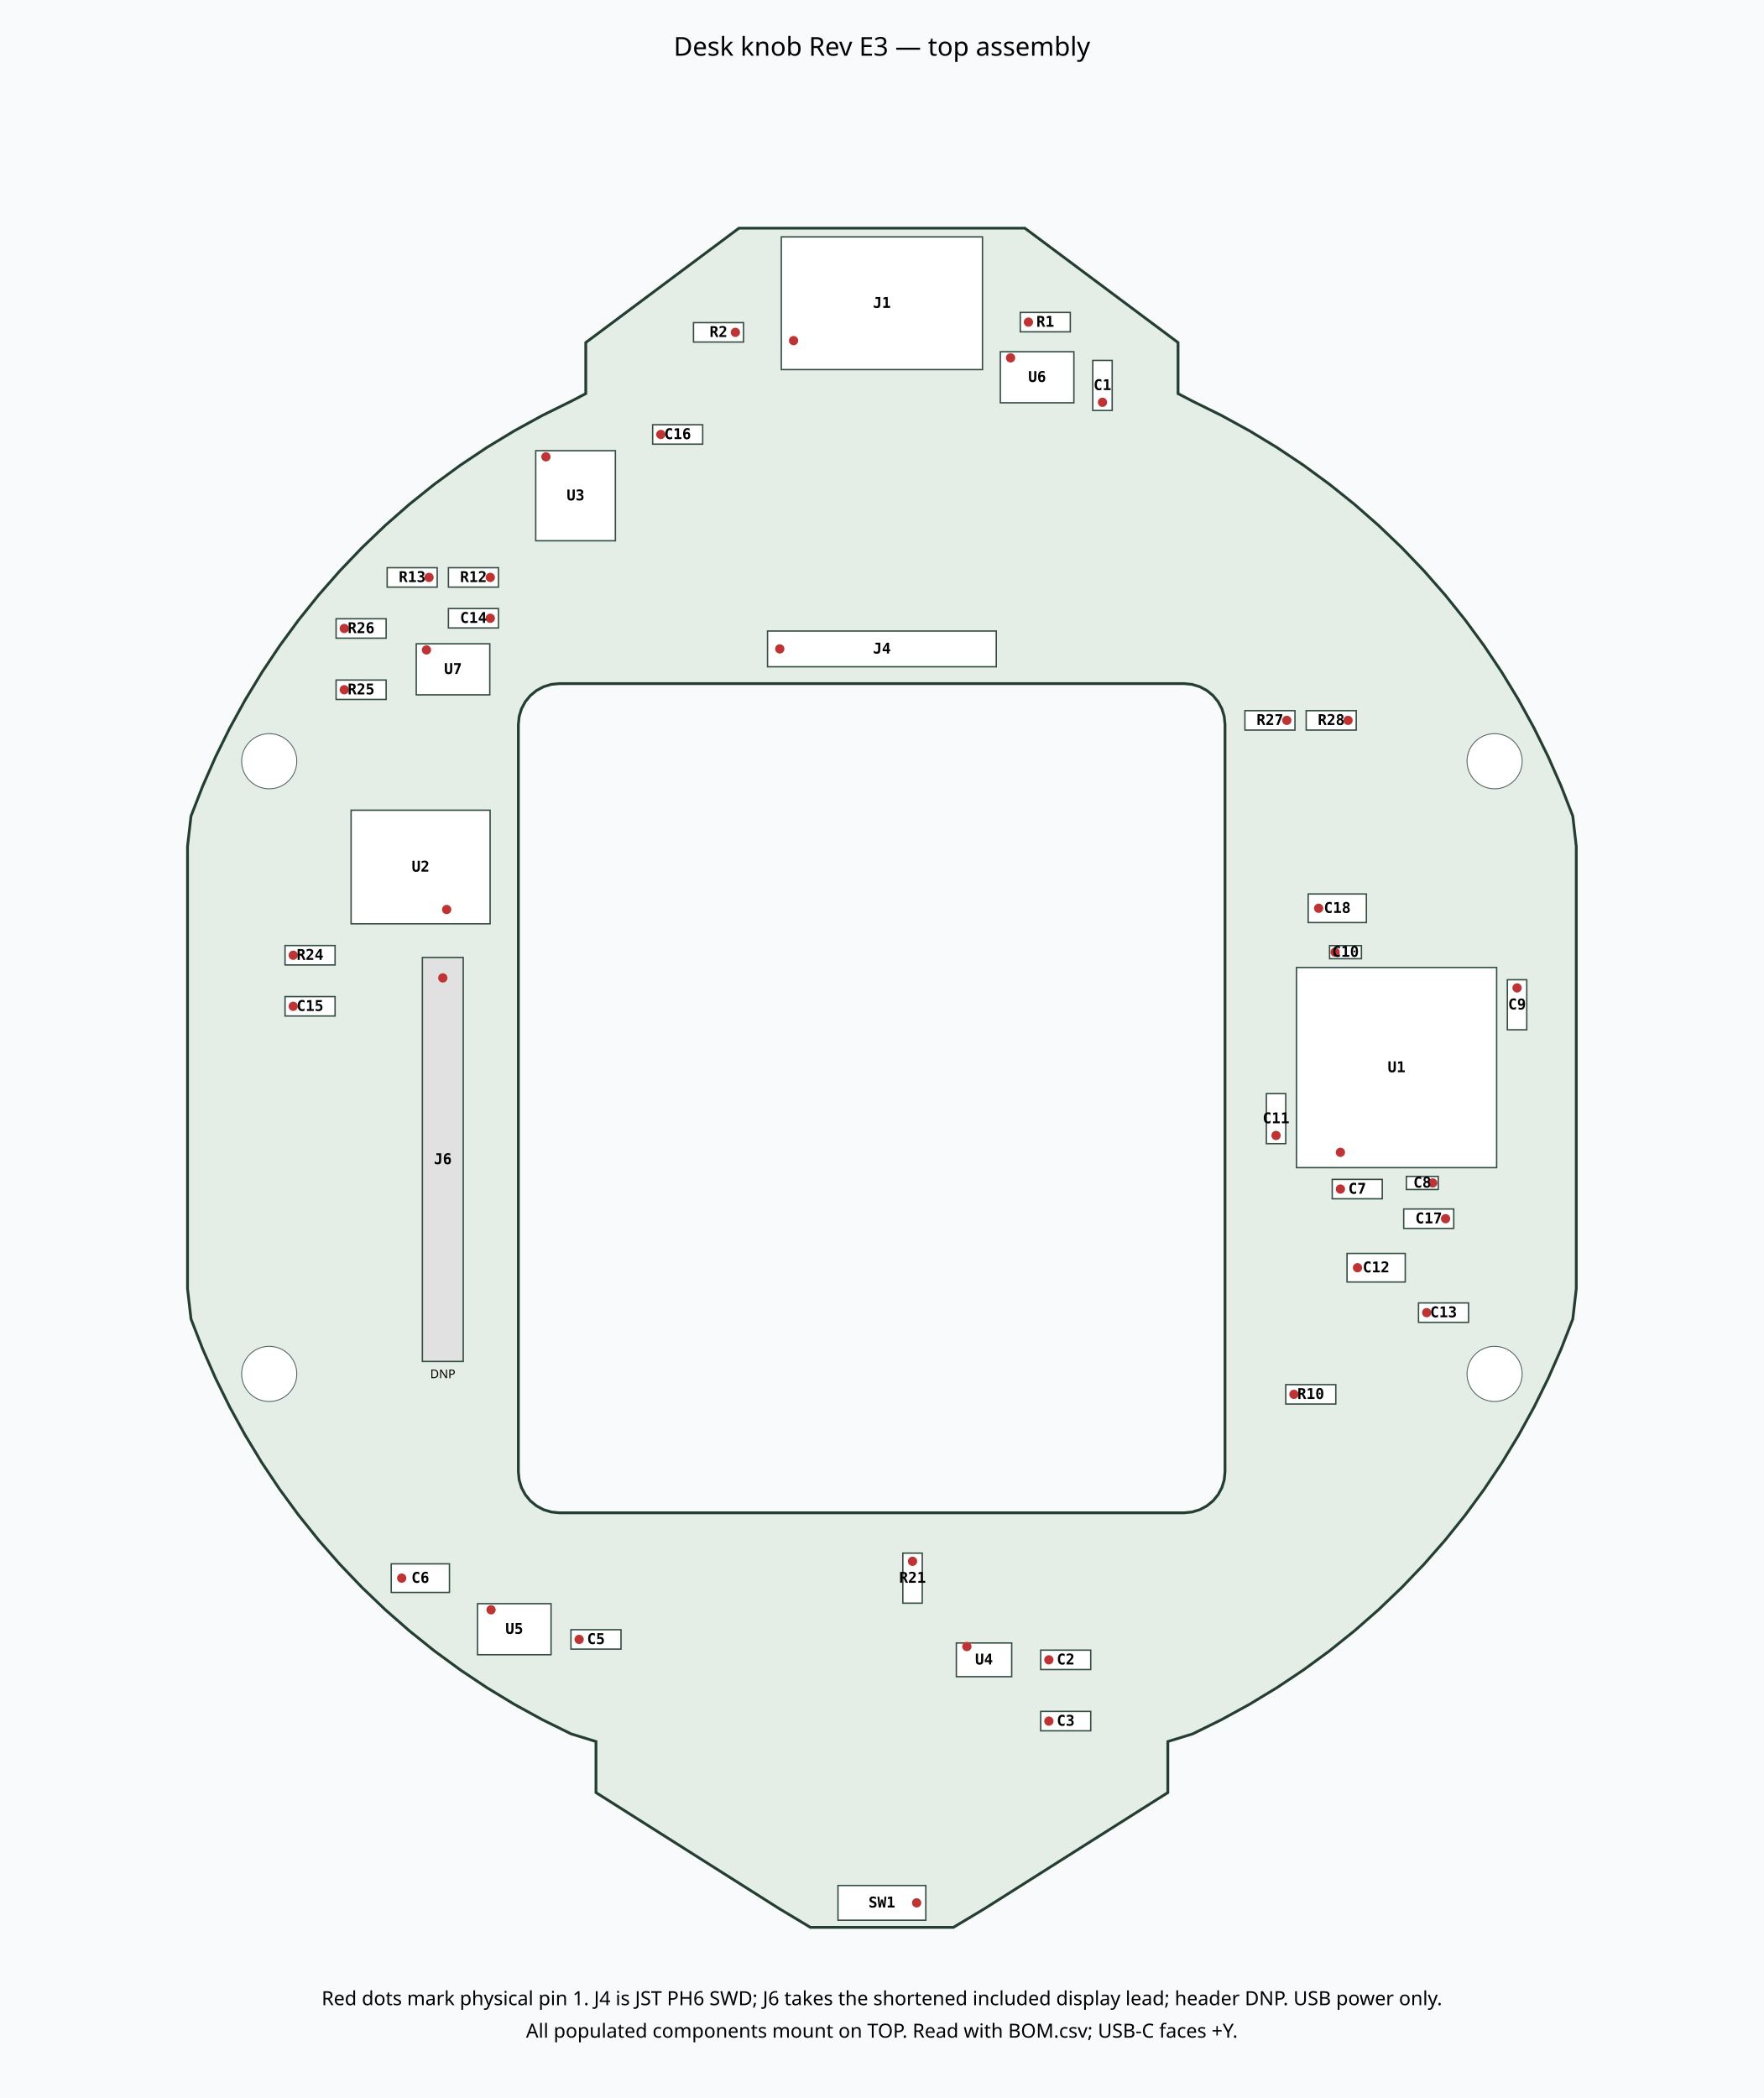
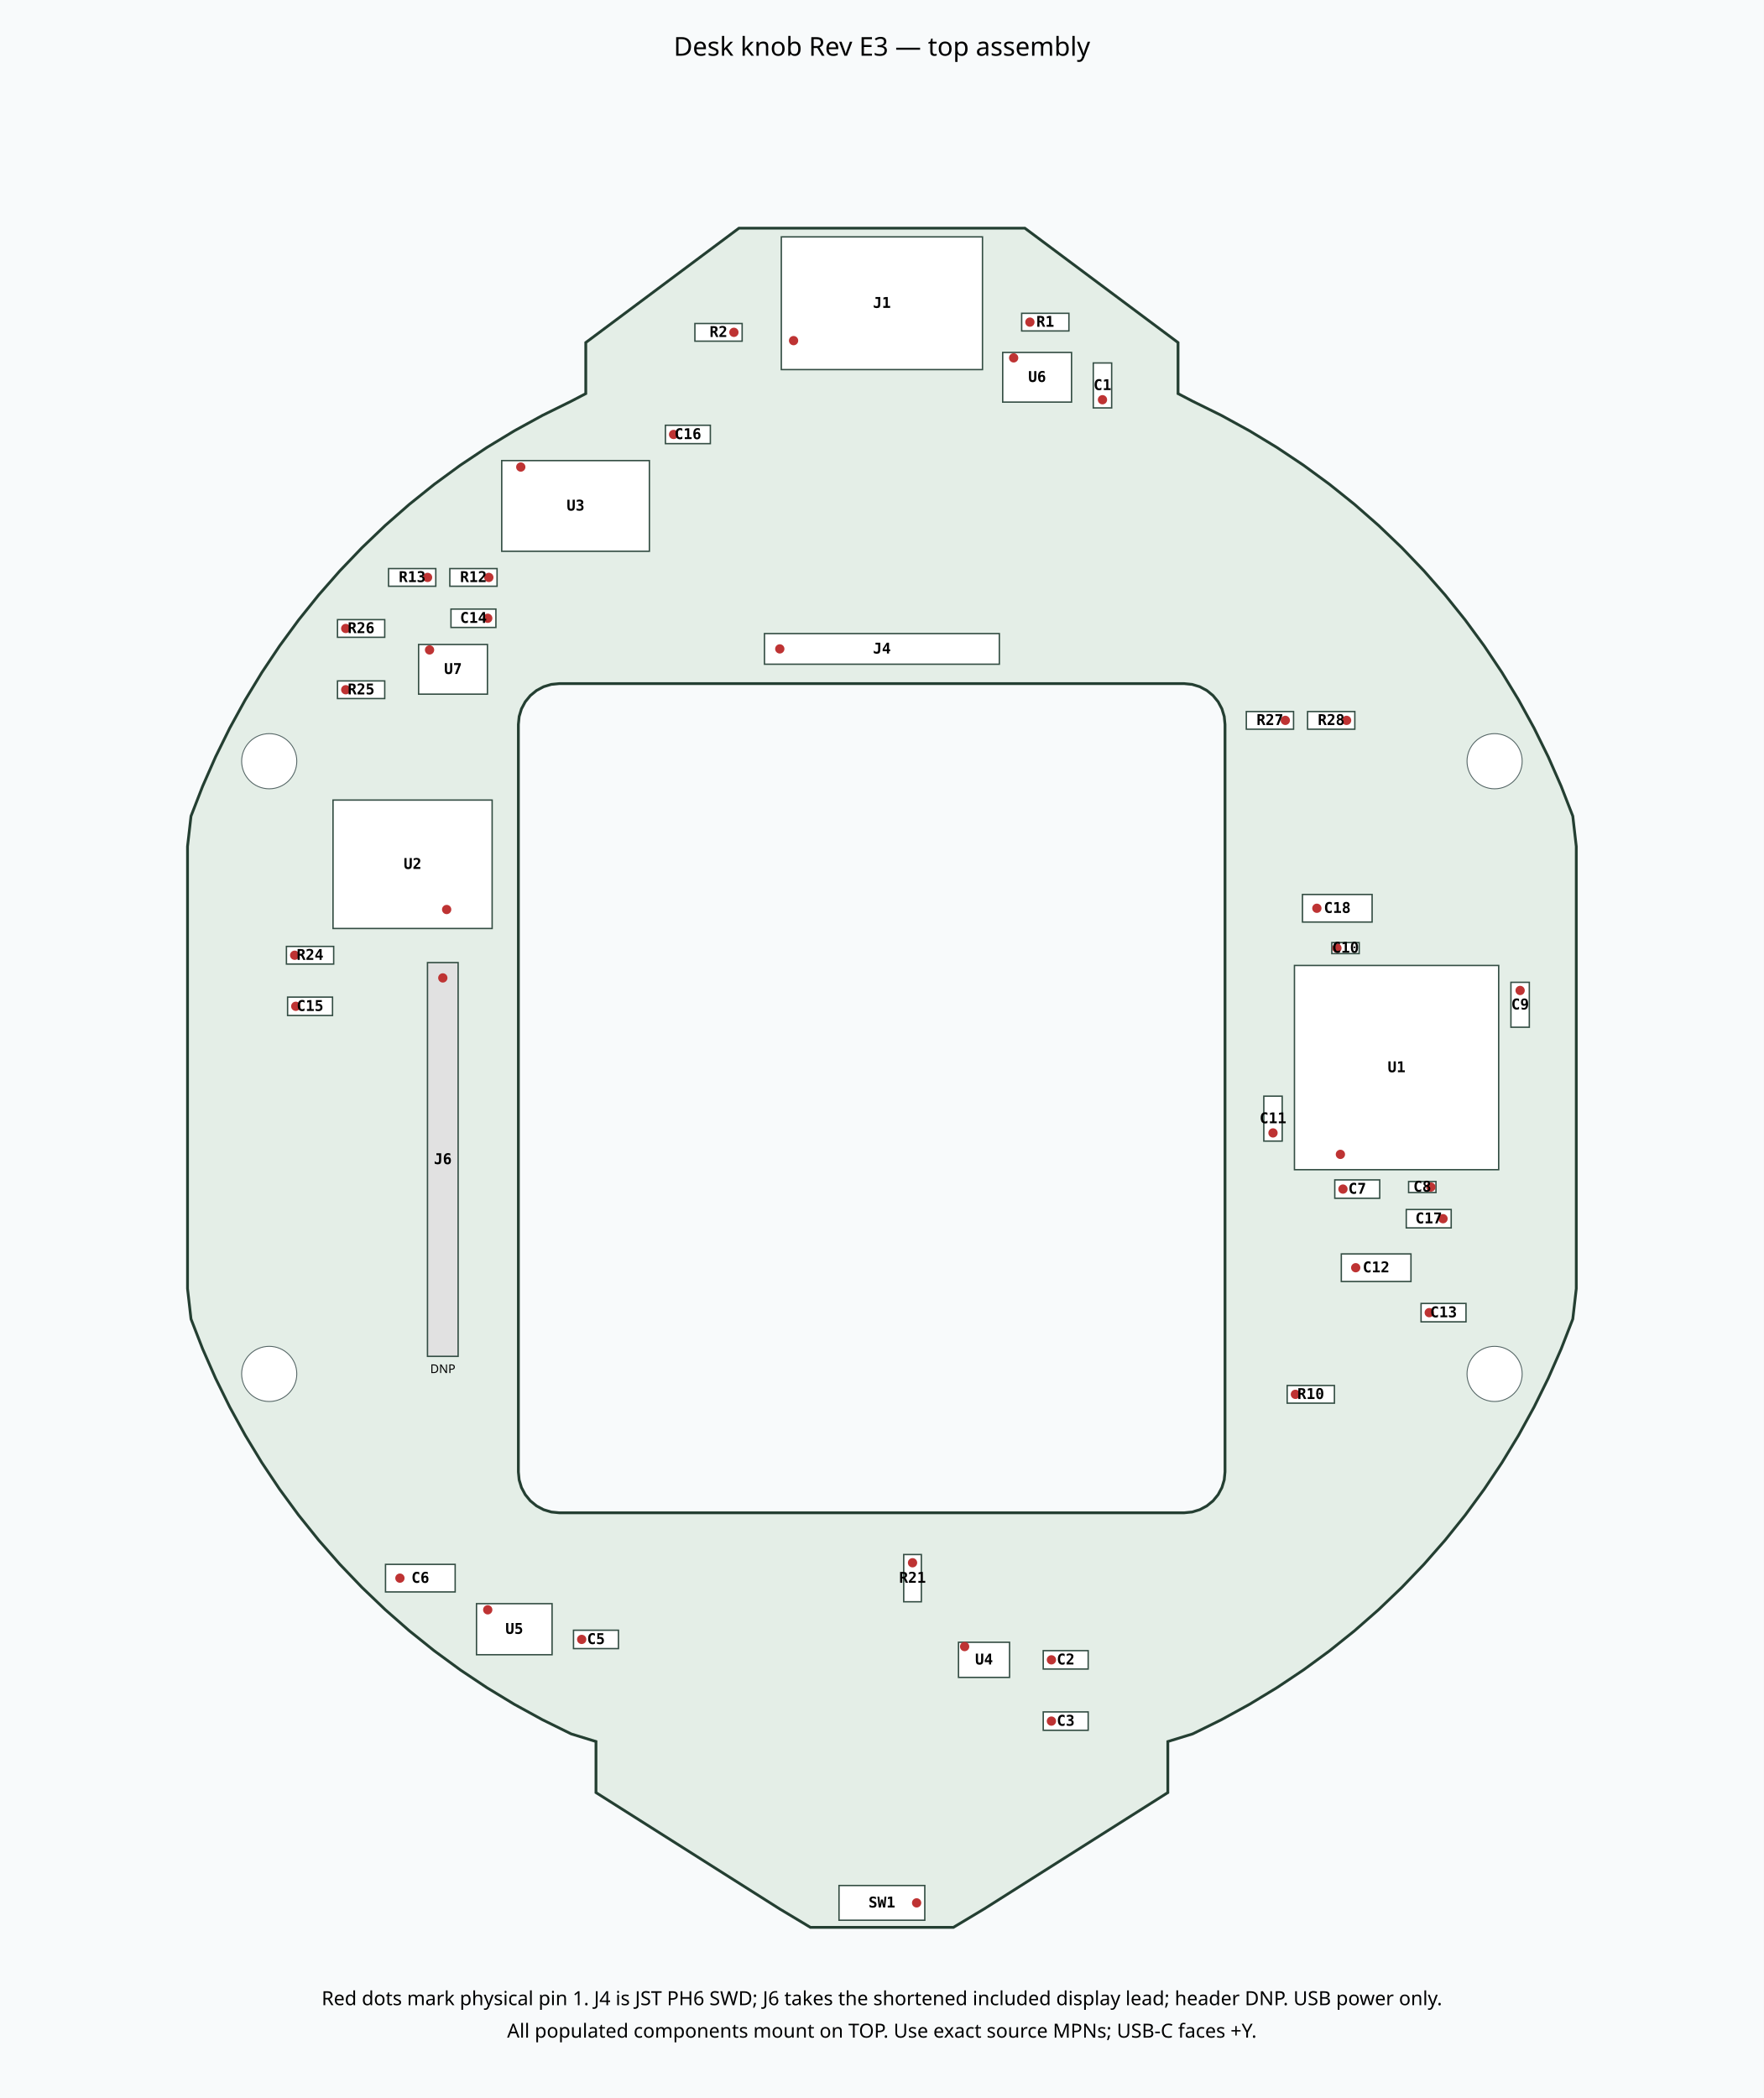
<svg xmlns="http://www.w3.org/2000/svg" width="1900" height="2260" viewBox="0 0 1900 2260">
  <rect width="1900" height="2260" fill="#f8fafb" />
  <text x="950" y="60" text-anchor="middle" font-family="sans-serif" font-size="28">Desk knob Rev E3 — top assembly</text>
  <path d="M 1698.000,1150.000 L 1698.000,1115.453 L 1698.000,1080.973 L 1698.000,1046.623 L 1698.000,1012.471 L 1698.000,978.580 L 1698.000,945.015 L 1698.000,911.841 L 1694.237,879.120 L 1681.713,846.915 L 1667.796,815.286 L 1652.513,784.295 L 1635.892,754.000 L 1617.966,724.459 L 1598.768,695.727 L 1578.336,667.861 L 1556.707,640.912 L 1533.924,614.933 L 1510.029,589.971 L 1485.067,566.076 L 1459.088,543.293 L 1432.139,521.664 L 1404.273,501.232 L 1375.541,482.034 L 1346.000,464.108 L 1315.705,447.487 L 1284.714,432.204 L 1269.000,424.000 L 1269.000,369.000 L 1104.000,245.800 L 796.000,245.800 L 631.000,369.000 L 631.000,424.000 L 615.286,432.204 L 584.295,447.487 L 554.000,464.108 L 524.459,482.034 L 495.727,501.232 L 467.861,521.664 L 440.912,543.293 L 414.933,566.076 L 389.971,589.971 L 366.076,614.933 L 343.293,640.912 L 321.664,667.861 L 301.232,695.727 L 282.034,724.459 L 264.108,754.000 L 247.487,784.295 L 232.204,815.286 L 218.287,846.915 L 205.763,879.120 L 202.000,911.841 L 202.000,945.015 L 202.000,978.580 L 202.000,1012.471 L 202.000,1046.623 L 202.000,1080.973 L 202.000,1115.453 L 202.000,1150.000 L 202.000,1184.547 L 202.000,1219.027 L 202.000,1253.377 L 202.000,1287.529 L 202.000,1321.420 L 202.000,1354.985 L 202.000,1388.159 L 205.763,1420.880 L 218.287,1453.085 L 232.204,1484.714 L 247.487,1515.705 L 264.108,1546.000 L 282.034,1575.541 L 301.232,1604.273 L 321.664,1632.139 L 343.293,1659.088 L 366.076,1685.067 L 389.971,1710.029 L 414.933,1733.924 L 440.912,1756.707 L 467.861,1778.336 L 495.727,1798.768 L 524.459,1817.966 L 554.000,1835.892 L 584.295,1852.513 L 615.286,1867.796 L 642.000,1876.000 L 642.000,1931.000 L 840.000,2056.400 L 873.000,2076.200 L 1027.000,2076.200 L 1060.000,2056.400 L 1258.000,1931.000 L 1258.000,1876.000 L 1284.714,1867.796 L 1315.705,1852.513 L 1346.000,1835.892 L 1375.541,1817.966 L 1404.273,1798.768 L 1432.139,1778.336 L 1459.088,1756.707 L 1485.067,1733.924 L 1510.029,1710.029 L 1533.924,1685.067 L 1556.707,1659.088 L 1578.336,1632.139 L 1598.768,1604.273 L 1617.966,1575.541 L 1635.892,1546.000 L 1652.513,1515.705 L 1667.796,1484.714 L 1681.713,1453.085 L 1694.237,1420.880 L 1698.000,1388.159 L 1698.000,1354.985 L 1698.000,1321.420 L 1698.000,1287.529 L 1698.000,1253.377 L 1698.000,1219.027 L 1698.000,1184.547 Z M 1319.600,780.400 L 1318.755,771.816 L 1316.251,763.562 L 1312.185,755.955 L 1306.713,749.287 L 1300.045,743.815 L 1292.438,739.749 L 1284.184,737.245 L 1275.600,736.400 L 602.400,736.400 L 593.816,737.245 L 585.562,739.749 L 577.955,743.815 L 571.287,749.287 L 565.815,755.955 L 561.749,763.562 L 559.245,771.816 L 558.400,780.400 L 558.400,1585.600 L 559.245,1594.184 L 561.749,1602.438 L 565.815,1610.045 L 571.287,1616.713 L 577.955,1622.185 L 585.562,1626.251 L 593.816,1628.755 L 602.400,1629.600 L 1275.600,1629.600 L 1284.184,1628.755 L 1292.438,1626.251 L 1300.045,1622.185 L 1306.713,1616.713 L 1312.185,1610.045 L 1316.251,1602.438 L 1318.755,1594.184 L 1319.600,1585.600 Z" fill="#e4eee7" stroke="#243f32" stroke-width="3" fill-rule="evenodd" />
  <circle cx="290" cy="820" r="29.7" fill="white" stroke="#566" />
  <circle cx="1610" cy="820" r="29.7" fill="white" stroke="#566" />
  <circle cx="290" cy="1480" r="29.7" fill="white" stroke="#566" />
  <circle cx="1610" cy="1480" r="29.7" fill="white" stroke="#566" />
  <circle cx="1013.798" cy="355.922" r="6.6" fill="white" stroke="#566" />
  <circle cx="886.202" cy="355.922" r="6.6" fill="white" stroke="#566" />
-   <rect x="1396.6" y="1042.2" width="215.6" height="215.6" fill="#fff" stroke="#334d43" stroke-width="1.5" />
-   <circle cx="1443.9" cy="1241.3" r="5" fill="#be3333" />
+   <rect x="1394.402" y="1040.002" width="219.997" height="219.997" fill="#fff" stroke="#334d43" stroke-width="1.5" />
+   <circle cx="1443.899" cy="1243.498" r="5" fill="#be3333" />
  <text x="1504.4" y="1155" text-anchor="middle" font-family="monospace" font-weight="bold" font-size="16">U1</text>
  <rect x="841.648" y="255.169" width="216.705" height="142.962" fill="#fff" stroke="#334d43" stroke-width="1.5" />
  <circle cx="854.848" cy="366.925" r="5" fill="#be3333" />
  <text x="950" y="331.65" text-anchor="middle" font-family="monospace" font-weight="bold" font-size="16">J1</text>
-   <rect x="1099.05" y="336.55" width="53.9" height="20.9" fill="#fff" stroke="#334d43" stroke-width="1.5" />
-   <circle cx="1107.85" cy="347.0" r="5" fill="#be3333" />
+   <rect x="1100.555" y="337.496" width="50.89" height="19.008" fill="#fff" stroke="#334d43" stroke-width="1.5" />
+   <circle cx="1109.426" cy="347.0" r="5" fill="#be3333" />
  <text x="1126" y="352.0" text-anchor="middle" font-family="monospace" font-weight="bold" font-size="16">R1</text>
-   <rect x="747.05" y="347.55" width="53.9" height="20.9" fill="#fff" stroke="#334d43" stroke-width="1.5" />
-   <circle cx="792.15" cy="358" r="5" fill="#be3333" />
+   <rect x="748.555" y="348.496" width="50.89" height="19.008" fill="#fff" stroke="#334d43" stroke-width="1.5" />
+   <circle cx="790.574" cy="358" r="5" fill="#be3333" />
  <text x="774" y="363" text-anchor="middle" font-family="monospace" font-weight="bold" font-size="16">R2</text>
-   <rect x="1077.6" y="378.9" width="79.2" height="55.0" fill="#fff" stroke="#334d43" stroke-width="1.5" />
-   <circle cx="1088.6" cy="385.5" r="5" fill="#be3333" />
+   <rect x="1080.128" y="379.649" width="74.144" height="53.502" fill="#fff" stroke="#334d43" stroke-width="1.5" />
+   <circle cx="1091.92" cy="385.501" r="5" fill="#be3333" />
  <text x="1117.2" y="411.4" text-anchor="middle" font-family="monospace" font-weight="bold" font-size="16">U6</text>
-   <rect x="1177.15" y="388.25" width="20.9" height="53.9" fill="#fff" stroke="#334d43" stroke-width="1.5" />
-   <circle cx="1187.6" cy="433.35" r="5" fill="#be3333" />
+   <rect x="1177.7" y="390.999" width="19.8" height="48.401" fill="#fff" stroke="#334d43" stroke-width="1.5" />
+   <circle cx="1187.6" cy="430.601" r="5" fill="#be3333" />
  <text x="1187.6" y="420.2" text-anchor="middle" font-family="monospace" font-weight="bold" font-size="16">C1</text>
-   <rect x="1030.19" y="1769.85" width="59.62" height="36.3" fill="#fff" stroke="#334d43" stroke-width="1.5" />
-   <circle cx="1041.52" cy="1773.7" r="5" fill="#be3333" />
+   <rect x="1032.501" y="1769.08" width="54.998" height="37.839" fill="#fff" stroke="#334d43" stroke-width="1.5" />
+   <circle cx="1039.101" cy="1773.7" r="5" fill="#be3333" />
  <text x="1060" y="1793" text-anchor="middle" font-family="monospace" font-weight="bold" font-size="16">U4</text>
-   <rect x="1121.05" y="1777.55" width="53.9" height="20.9" fill="#fff" stroke="#334d43" stroke-width="1.5" />
-   <circle cx="1129.85" cy="1788" r="5" fill="#be3333" />
+   <rect x="1123.799" y="1778.1" width="48.401" height="19.8" fill="#fff" stroke="#334d43" stroke-width="1.5" />
+   <circle cx="1132.599" cy="1788" r="5" fill="#be3333" />
  <text x="1148" y="1793" text-anchor="middle" font-family="monospace" font-weight="bold" font-size="16">C2</text>
-   <rect x="1121.05" y="1843.55" width="53.9" height="20.9" fill="#fff" stroke="#334d43" stroke-width="1.5" />
-   <circle cx="1129.85" cy="1854" r="5" fill="#be3333" />
+   <rect x="1123.799" y="1844.1" width="48.401" height="19.8" fill="#fff" stroke="#334d43" stroke-width="1.5" />
+   <circle cx="1132.599" cy="1854" r="5" fill="#be3333" />
  <text x="1148" y="1859" text-anchor="middle" font-family="monospace" font-weight="bold" font-size="16">C3</text>
-   <rect x="972.55" y="1673.05" width="20.9" height="53.9" fill="#fff" stroke="#334d43" stroke-width="1.5" />
-   <circle cx="983.0" cy="1681.85" r="5" fill="#be3333" />
+   <rect x="973.496" y="1674.555" width="19.008" height="50.89" fill="#fff" stroke="#334d43" stroke-width="1.5" />
+   <circle cx="983.0" cy="1683.426" r="5" fill="#be3333" />
  <text x="983.0" y="1705" text-anchor="middle" font-family="monospace" font-weight="bold" font-size="16">R21</text>
-   <rect x="514.4" y="1727.5" width="79.2" height="55.0" fill="#fff" stroke="#334d43" stroke-width="1.5" />
-   <circle cx="528.975" cy="1734.1" r="5" fill="#be3333" />
+   <rect x="513.298" y="1727.501" width="81.404" height="54.998" fill="#fff" stroke="#334d43" stroke-width="1.5" />
+   <circle cx="525.398" cy="1734.101" r="5" fill="#be3333" />
  <text x="554" y="1760.0" text-anchor="middle" font-family="monospace" font-weight="bold" font-size="16">U5</text>
-   <rect x="615.05" y="1755.55" width="53.9" height="20.9" fill="#fff" stroke="#334d43" stroke-width="1.5" />
-   <circle cx="623.85" cy="1766" r="5" fill="#be3333" />
+   <rect x="617.799" y="1756.1" width="48.401" height="19.8" fill="#fff" stroke="#334d43" stroke-width="1.5" />
+   <circle cx="626.599" cy="1766" r="5" fill="#be3333" />
  <text x="642" y="1771" text-anchor="middle" font-family="monospace" font-weight="bold" font-size="16">C5</text>
-   <rect x="421.45" y="1684.6" width="62.7" height="30.8" fill="#fff" stroke="#334d43" stroke-width="1.5" />
-   <circle cx="432.725" cy="1700" r="5" fill="#be3333" />
+   <rect x="415.29" y="1685.15" width="75.02" height="29.7" fill="#fff" stroke="#334d43" stroke-width="1.5" />
+   <circle cx="430.8" cy="1700" r="5" fill="#be3333" />
  <text x="452.8" y="1705" text-anchor="middle" font-family="monospace" font-weight="bold" font-size="16">C6</text>
-   <rect x="1435.1" y="1270.45" width="53.9" height="20.9" fill="#fff" stroke="#334d43" stroke-width="1.5" />
-   <circle cx="1443.9" cy="1280.9" r="5" fill="#be3333" />
+   <rect x="1437.849" y="1271" width="48.401" height="19.8" fill="#fff" stroke="#334d43" stroke-width="1.5" />
+   <circle cx="1446.649" cy="1280.9" r="5" fill="#be3333" />
  <text x="1462.05" y="1285.9" text-anchor="middle" font-family="monospace" font-weight="bold" font-size="16">C7</text>
-   <rect x="1514.96" y="1267.26" width="34.32" height="14.08" fill="#fff" stroke="#334d43" stroke-width="1.5" />
-   <circle cx="1543.34" cy="1274.3" r="5" fill="#be3333" />
-   <text x="1532.12" y="1279.3" text-anchor="middle" font-family="monospace" font-weight="bold" font-size="16">C8</text>
-   <rect x="1623.75" y="1055.4" width="20.9" height="53.9" fill="#fff" stroke="#334d43" stroke-width="1.5" />
-   <circle cx="1634.2" cy="1064.2" r="5" fill="#be3333" />
-   <text x="1634.2" y="1087.35" text-anchor="middle" font-family="monospace" font-weight="bold" font-size="16">C9</text>
-   <rect x="1432.24" y="1018.66" width="34.32" height="14.08" fill="#fff" stroke="#334d43" stroke-width="1.5" />
-   <circle cx="1438.18" cy="1025.7" r="5" fill="#be3333" />
-   <text x="1449.4" y="1030.7" text-anchor="middle" font-family="monospace" font-weight="bold" font-size="16">C10</text>
-   <rect x="1364.15" y="1178.05" width="20.9" height="53.9" fill="#fff" stroke="#334d43" stroke-width="1.5" />
-   <circle cx="1374.6" cy="1223.15" r="5" fill="#be3333" />
-   <text x="1374.6" y="1210.0" text-anchor="middle" font-family="monospace" font-weight="bold" font-size="16">C11</text>
-   <rect x="1512.1" y="1302.35" width="53.9" height="20.9" fill="#fff" stroke="#334d43" stroke-width="1.5" />
-   <circle cx="1557.2" cy="1312.8" r="5" fill="#be3333" />
+   <rect x="1517.377" y="1272.76" width="29.485" height="11.88" fill="#fff" stroke="#334d43" stroke-width="1.5" />
+   <circle cx="1541.363" cy="1278.7" r="5" fill="#be3333" />
+   <text x="1532.12" y="1283.7" text-anchor="middle" font-family="monospace" font-weight="bold" font-size="16">C8</text>
+   <rect x="1627.6" y="1058.149" width="19.8" height="48.401" fill="#fff" stroke="#334d43" stroke-width="1.5" />
+   <circle cx="1637.5" cy="1066.949" r="5" fill="#be3333" />
+   <text x="1637.5" y="1087.35" text-anchor="middle" font-family="monospace" font-weight="bold" font-size="16">C9</text>
+   <rect x="1434.657" y="1015.36" width="29.485" height="11.88" fill="#fff" stroke="#334d43" stroke-width="1.5" />
+   <circle cx="1440.157" cy="1021.3" r="5" fill="#be3333" />
+   <text x="1449.4" y="1026.3" text-anchor="middle" font-family="monospace" font-weight="bold" font-size="16">C10</text>
+   <rect x="1361.4" y="1180.799" width="19.8" height="48.401" fill="#fff" stroke="#334d43" stroke-width="1.5" />
+   <circle cx="1371.3" cy="1220.401" r="5" fill="#be3333" />
+   <text x="1371.3" y="1210.0" text-anchor="middle" font-family="monospace" font-weight="bold" font-size="16">C11</text>
+   <rect x="1514.849" y="1302.9" width="48.401" height="19.8" fill="#fff" stroke="#334d43" stroke-width="1.5" />
+   <circle cx="1554.451" cy="1312.8" r="5" fill="#be3333" />
  <text x="1539.05" y="1317.8" text-anchor="middle" font-family="monospace" font-weight="bold" font-size="16">C17</text>
-   <rect x="1409.195" y="963.0" width="62.7" height="30.8" fill="#fff" stroke="#334d43" stroke-width="1.5" />
-   <circle cx="1420.47" cy="978.4" r="5" fill="#be3333" />
+   <rect x="1403.035" y="963.55" width="75.02" height="29.7" fill="#fff" stroke="#334d43" stroke-width="1.5" />
+   <circle cx="1418.545" cy="978.4" r="5" fill="#be3333" />
  <text x="1440.545" y="983.4" text-anchor="middle" font-family="monospace" font-weight="bold" font-size="16">C18</text>
-   <rect x="1451.05" y="1350.2" width="62.7" height="30.8" fill="#fff" stroke="#334d43" stroke-width="1.5" />
-   <circle cx="1462.325" cy="1365.6" r="5" fill="#be3333" />
+   <rect x="1444.89" y="1350.75" width="75.02" height="29.7" fill="#fff" stroke="#334d43" stroke-width="1.5" />
+   <circle cx="1460.4" cy="1365.6" r="5" fill="#be3333" />
  <text x="1482.4" y="1370.6" text-anchor="middle" font-family="monospace" font-weight="bold" font-size="16">C12</text>
-   <rect x="1528.05" y="1403.55" width="53.9" height="20.9" fill="#fff" stroke="#334d43" stroke-width="1.5" />
-   <circle cx="1536.85" cy="1414" r="5" fill="#be3333" />
+   <rect x="1530.799" y="1404.1" width="48.401" height="19.8" fill="#fff" stroke="#334d43" stroke-width="1.5" />
+   <circle cx="1539.599" cy="1414" r="5" fill="#be3333" />
  <text x="1555.0" y="1419" text-anchor="middle" font-family="monospace" font-weight="bold" font-size="16">C13</text>
-   <rect x="1385.05" y="1491.55" width="53.9" height="20.9" fill="#fff" stroke="#334d43" stroke-width="1.5" />
-   <circle cx="1393.85" cy="1502" r="5" fill="#be3333" />
+   <rect x="1386.555" y="1492.496" width="50.89" height="19.008" fill="#fff" stroke="#334d43" stroke-width="1.5" />
+   <circle cx="1395.426" cy="1502" r="5" fill="#be3333" />
  <text x="1412" y="1507" text-anchor="middle" font-family="monospace" font-weight="bold" font-size="16">R10</text>
-   <rect x="826.8" y="679.75" width="246.4" height="38.5" fill="#fff" stroke="#334d43" stroke-width="1.5" />
+   <rect x="823.5" y="682.5" width="252.999" height="33" fill="#fff" stroke="#334d43" stroke-width="1.5" />
  <circle cx="840" cy="699.0" r="5" fill="#be3333" />
  <text x="950" y="704.0" text-anchor="middle" font-family="monospace" font-weight="bold" font-size="16">J4</text>
-   <rect x="378.21" y="872.763" width="149.738" height="122.369" fill="#fff" stroke="#334d43" stroke-width="1.5" />
-   <circle cx="481.149" cy="979.737" r="5" fill="#be3333" />
-   <text x="453.079" y="938.947" text-anchor="middle" font-family="monospace" font-weight="bold" font-size="16">U2</text>
-   <rect x="448.4" y="693.5" width="79.2" height="55.0" fill="#fff" stroke="#334d43" stroke-width="1.5" />
-   <circle cx="459.4" cy="700.1" r="5" fill="#be3333" />
+   <rect x="358.737" y="861.841" width="171.403" height="138.335" fill="#fff" stroke="#334d43" stroke-width="1.5" />
+   <circle cx="481.148" cy="979.738" r="5" fill="#be3333" />
+   <text x="444.439" y="936.009" text-anchor="middle" font-family="monospace" font-weight="bold" font-size="16">U2</text>
+   <rect x="450.928" y="694.249" width="74.144" height="53.502" fill="#fff" stroke="#334d43" stroke-width="1.5" />
+   <circle cx="462.72" cy="700.101" r="5" fill="#be3333" />
  <text x="488" y="726.0" text-anchor="middle" font-family="monospace" font-weight="bold" font-size="16">U7</text>
-   <rect x="307.05" y="1018.55" width="53.9" height="20.9" fill="#fff" stroke="#334d43" stroke-width="1.5" />
-   <circle cx="315.85" cy="1029.0" r="5" fill="#be3333" />
+   <rect x="308.555" y="1019.496" width="50.89" height="19.008" fill="#fff" stroke="#334d43" stroke-width="1.5" />
+   <circle cx="317.426" cy="1029.0" r="5" fill="#be3333" />
  <text x="334" y="1034.0" text-anchor="middle" font-family="monospace" font-weight="bold" font-size="16">R24</text>
-   <rect x="362.05" y="732.55" width="53.9" height="20.9" fill="#fff" stroke="#334d43" stroke-width="1.5" />
-   <circle cx="370.85" cy="743.0" r="5" fill="#be3333" />
+   <rect x="363.555" y="733.496" width="50.89" height="19.008" fill="#fff" stroke="#334d43" stroke-width="1.5" />
+   <circle cx="372.426" cy="743.0" r="5" fill="#be3333" />
  <text x="389.0" y="748.0" text-anchor="middle" font-family="monospace" font-weight="bold" font-size="16">R25</text>
-   <rect x="362.05" y="666.55" width="53.9" height="20.9" fill="#fff" stroke="#334d43" stroke-width="1.5" />
-   <circle cx="370.85" cy="677.0" r="5" fill="#be3333" />
+   <rect x="363.555" y="667.496" width="50.89" height="19.008" fill="#fff" stroke="#334d43" stroke-width="1.5" />
+   <circle cx="372.426" cy="677.0" r="5" fill="#be3333" />
  <text x="389.0" y="682.0" text-anchor="middle" font-family="monospace" font-weight="bold" font-size="16">R26</text>
-   <rect x="483.05" y="655.55" width="53.9" height="20.9" fill="#fff" stroke="#334d43" stroke-width="1.5" />
-   <circle cx="528.15" cy="666" r="5" fill="#be3333" />
+   <rect x="485.799" y="656.1" width="48.401" height="19.8" fill="#fff" stroke="#334d43" stroke-width="1.5" />
+   <circle cx="525.401" cy="666" r="5" fill="#be3333" />
  <text x="510" y="671" text-anchor="middle" font-family="monospace" font-weight="bold" font-size="16">C14</text>
-   <rect x="483.05" y="611.55" width="53.9" height="20.9" fill="#fff" stroke="#334d43" stroke-width="1.5" />
-   <circle cx="528.15" cy="622" r="5" fill="#be3333" />
+   <rect x="484.555" y="612.496" width="50.89" height="19.008" fill="#fff" stroke="#334d43" stroke-width="1.5" />
+   <circle cx="526.574" cy="622" r="5" fill="#be3333" />
  <text x="510" y="627" text-anchor="middle" font-family="monospace" font-weight="bold" font-size="16">R12</text>
-   <rect x="417.05" y="611.55" width="53.9" height="20.9" fill="#fff" stroke="#334d43" stroke-width="1.5" />
-   <circle cx="462.15" cy="622" r="5" fill="#be3333" />
+   <rect x="418.555" y="612.496" width="50.89" height="19.008" fill="#fff" stroke="#334d43" stroke-width="1.5" />
+   <circle cx="460.574" cy="622" r="5" fill="#be3333" />
  <text x="444" y="627" text-anchor="middle" font-family="monospace" font-weight="bold" font-size="16">R13</text>
-   <rect x="577.1" y="485.49" width="85.8" height="97.02" fill="#fff" stroke="#334d43" stroke-width="1.5" />
-   <circle cx="588.1" cy="492.09" r="5" fill="#be3333" />
-   <text x="620" y="539" text-anchor="middle" font-family="monospace" font-weight="bold" font-size="16">U3</text>
-   <rect x="703.05" y="457.55" width="53.9" height="20.9" fill="#fff" stroke="#334d43" stroke-width="1.5" />
-   <circle cx="711.85" cy="468" r="5" fill="#be3333" />
-   <text x="730" y="473" text-anchor="middle" font-family="monospace" font-weight="bold" font-size="16">C16</text>
-   <rect x="902.7" y="2031.1" width="94.6" height="37.4" fill="#fff" stroke="#334d43" stroke-width="1.5" />
+   <rect x="540.47" y="496.16" width="159.06" height="97.68" fill="#fff" stroke="#334d43" stroke-width="1.5" />
+   <circle cx="560.985" cy="503.09" r="5" fill="#be3333" />
+   <text x="620" y="550.0" text-anchor="middle" font-family="monospace" font-weight="bold" font-size="16">U3</text>
+   <rect x="716.799" y="458.1" width="48.401" height="19.8" fill="#fff" stroke="#334d43" stroke-width="1.5" />
+   <circle cx="725.599" cy="468" r="5" fill="#be3333" />
+   <text x="741.0" y="473" text-anchor="middle" font-family="monospace" font-weight="bold" font-size="16">C16</text>
+   <rect x="903.8" y="2031.1" width="92.401" height="37.4" fill="#fff" stroke="#334d43" stroke-width="1.5" />
  <circle cx="987.4" cy="2049.8" r="5" fill="#be3333" />
  <text x="950" y="2054.8" text-anchor="middle" font-family="monospace" font-weight="bold" font-size="16">SW1</text>
-   <rect x="455.0" y="1031.42" width="44" height="435.16" fill="#e1e1e1" stroke="#334d43" stroke-width="1.5" />
+   <rect x="460.5" y="1036.92" width="33" height="424.16" fill="#e1e1e1" stroke="#334d43" stroke-width="1.5" />
  <circle cx="477.0" cy="1053.42" r="5" fill="#be3333" />
  <text x="477.0" y="1254.0" text-anchor="middle" font-family="monospace" font-weight="bold" font-size="16">J6</text>
-   <text x="477.0" y="1484.58" text-anchor="middle" font-family="sans-serif" font-size="13">DNP</text>
-   <rect x="1341.05" y="765.55" width="53.9" height="20.9" fill="#fff" stroke="#334d43" stroke-width="1.5" />
-   <circle cx="1386.15" cy="776" r="5" fill="#be3333" />
+   <text x="477.0" y="1479.08" text-anchor="middle" font-family="sans-serif" font-size="13">DNP</text>
+   <rect x="1342.555" y="766.496" width="50.89" height="19.008" fill="#fff" stroke="#334d43" stroke-width="1.5" />
+   <circle cx="1384.574" cy="776" r="5" fill="#be3333" />
  <text x="1368" y="781" text-anchor="middle" font-family="monospace" font-weight="bold" font-size="16">R27</text>
-   <rect x="1407.05" y="765.55" width="53.9" height="20.9" fill="#fff" stroke="#334d43" stroke-width="1.5" />
-   <circle cx="1452.15" cy="776" r="5" fill="#be3333" />
+   <rect x="1408.555" y="766.496" width="50.89" height="19.008" fill="#fff" stroke="#334d43" stroke-width="1.5" />
+   <circle cx="1450.574" cy="776" r="5" fill="#be3333" />
  <text x="1434" y="781" text-anchor="middle" font-family="monospace" font-weight="bold" font-size="16">R28</text>
-   <rect x="307.05" y="1073.55" width="53.9" height="20.9" fill="#fff" stroke="#334d43" stroke-width="1.5" />
-   <circle cx="315.85" cy="1084" r="5" fill="#be3333" />
+   <rect x="309.799" y="1074.1" width="48.401" height="19.8" fill="#fff" stroke="#334d43" stroke-width="1.5" />
+   <circle cx="318.599" cy="1084" r="5" fill="#be3333" />
  <text x="334" y="1089" text-anchor="middle" font-family="monospace" font-weight="bold" font-size="16">C15</text>
  <text x="950" y="2160" text-anchor="middle" font-family="sans-serif" font-size="21">Red dots mark physical pin 1. J4 is JST PH6 SWD; J6 takes the shortened included display lead; header DNP. USB power only.</text>
-   <text x="950" y="2195" text-anchor="middle" font-family="sans-serif" font-size="21">All populated components mount on TOP. Read with BOM.csv; USB-C faces +Y.</text>
+   <text x="950" y="2195" text-anchor="middle" font-family="sans-serif" font-size="21">All populated components mount on TOP. Use exact source MPNs; USB-C faces +Y.</text>
</svg>
